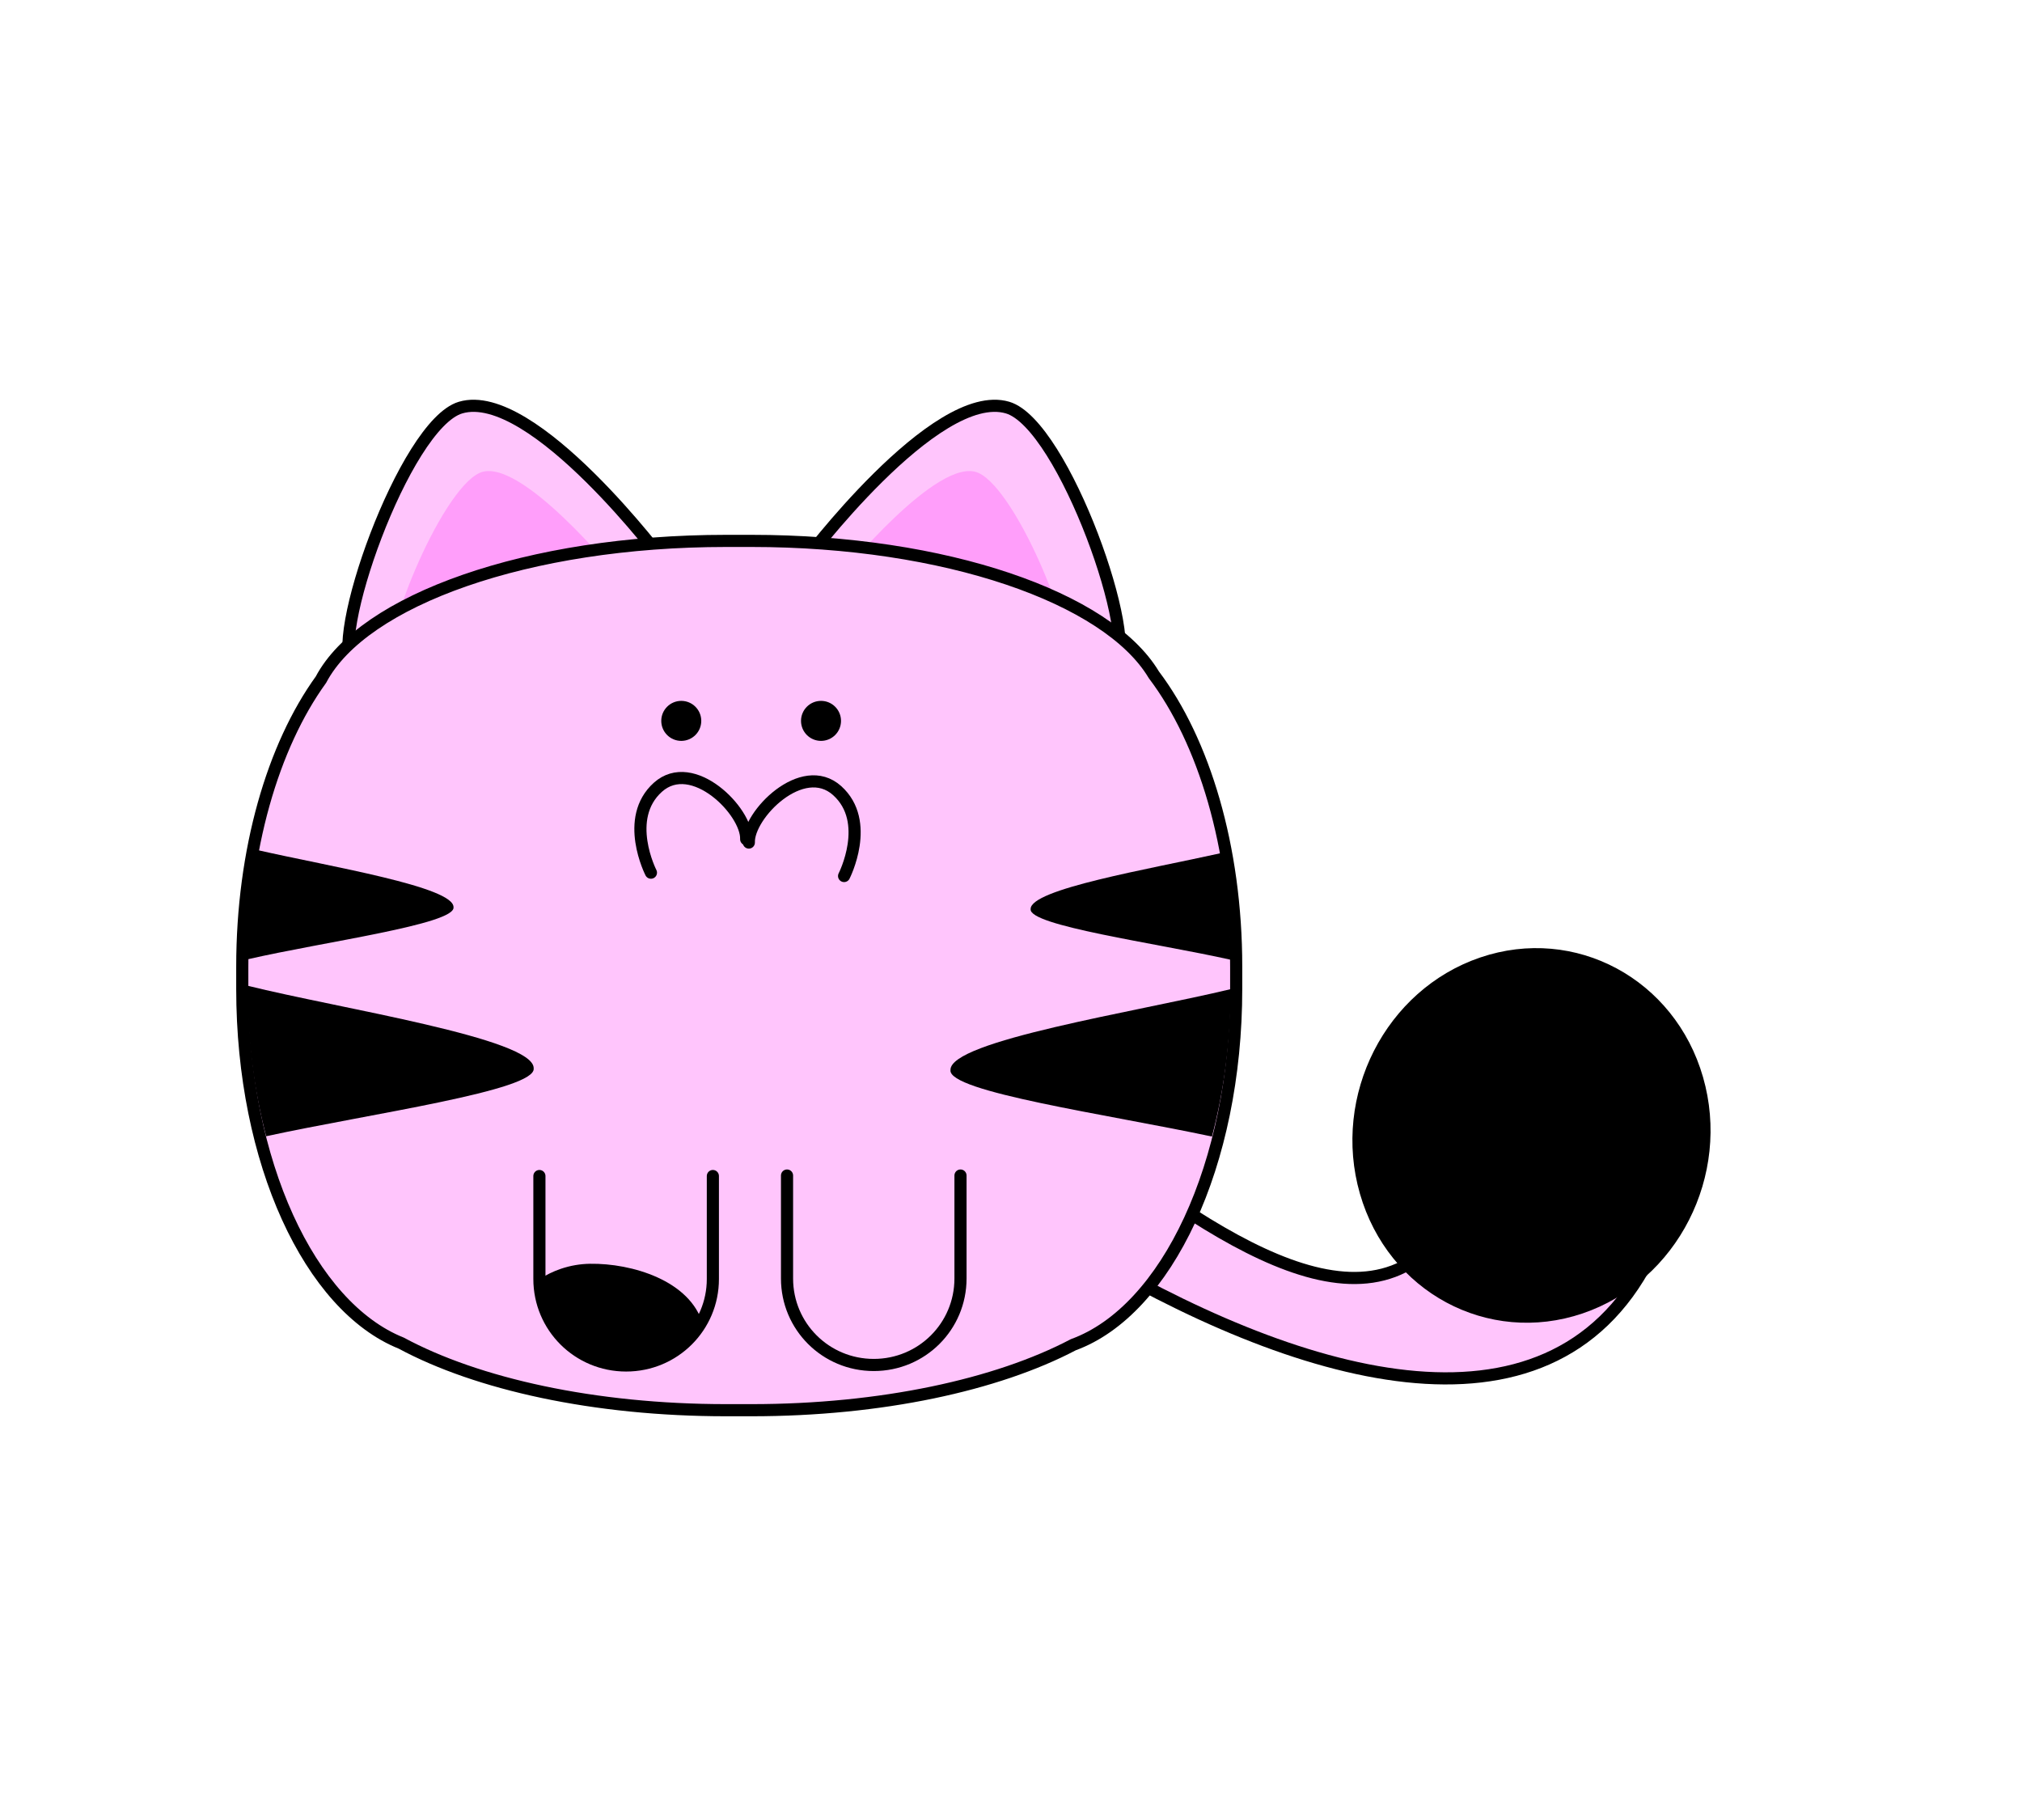
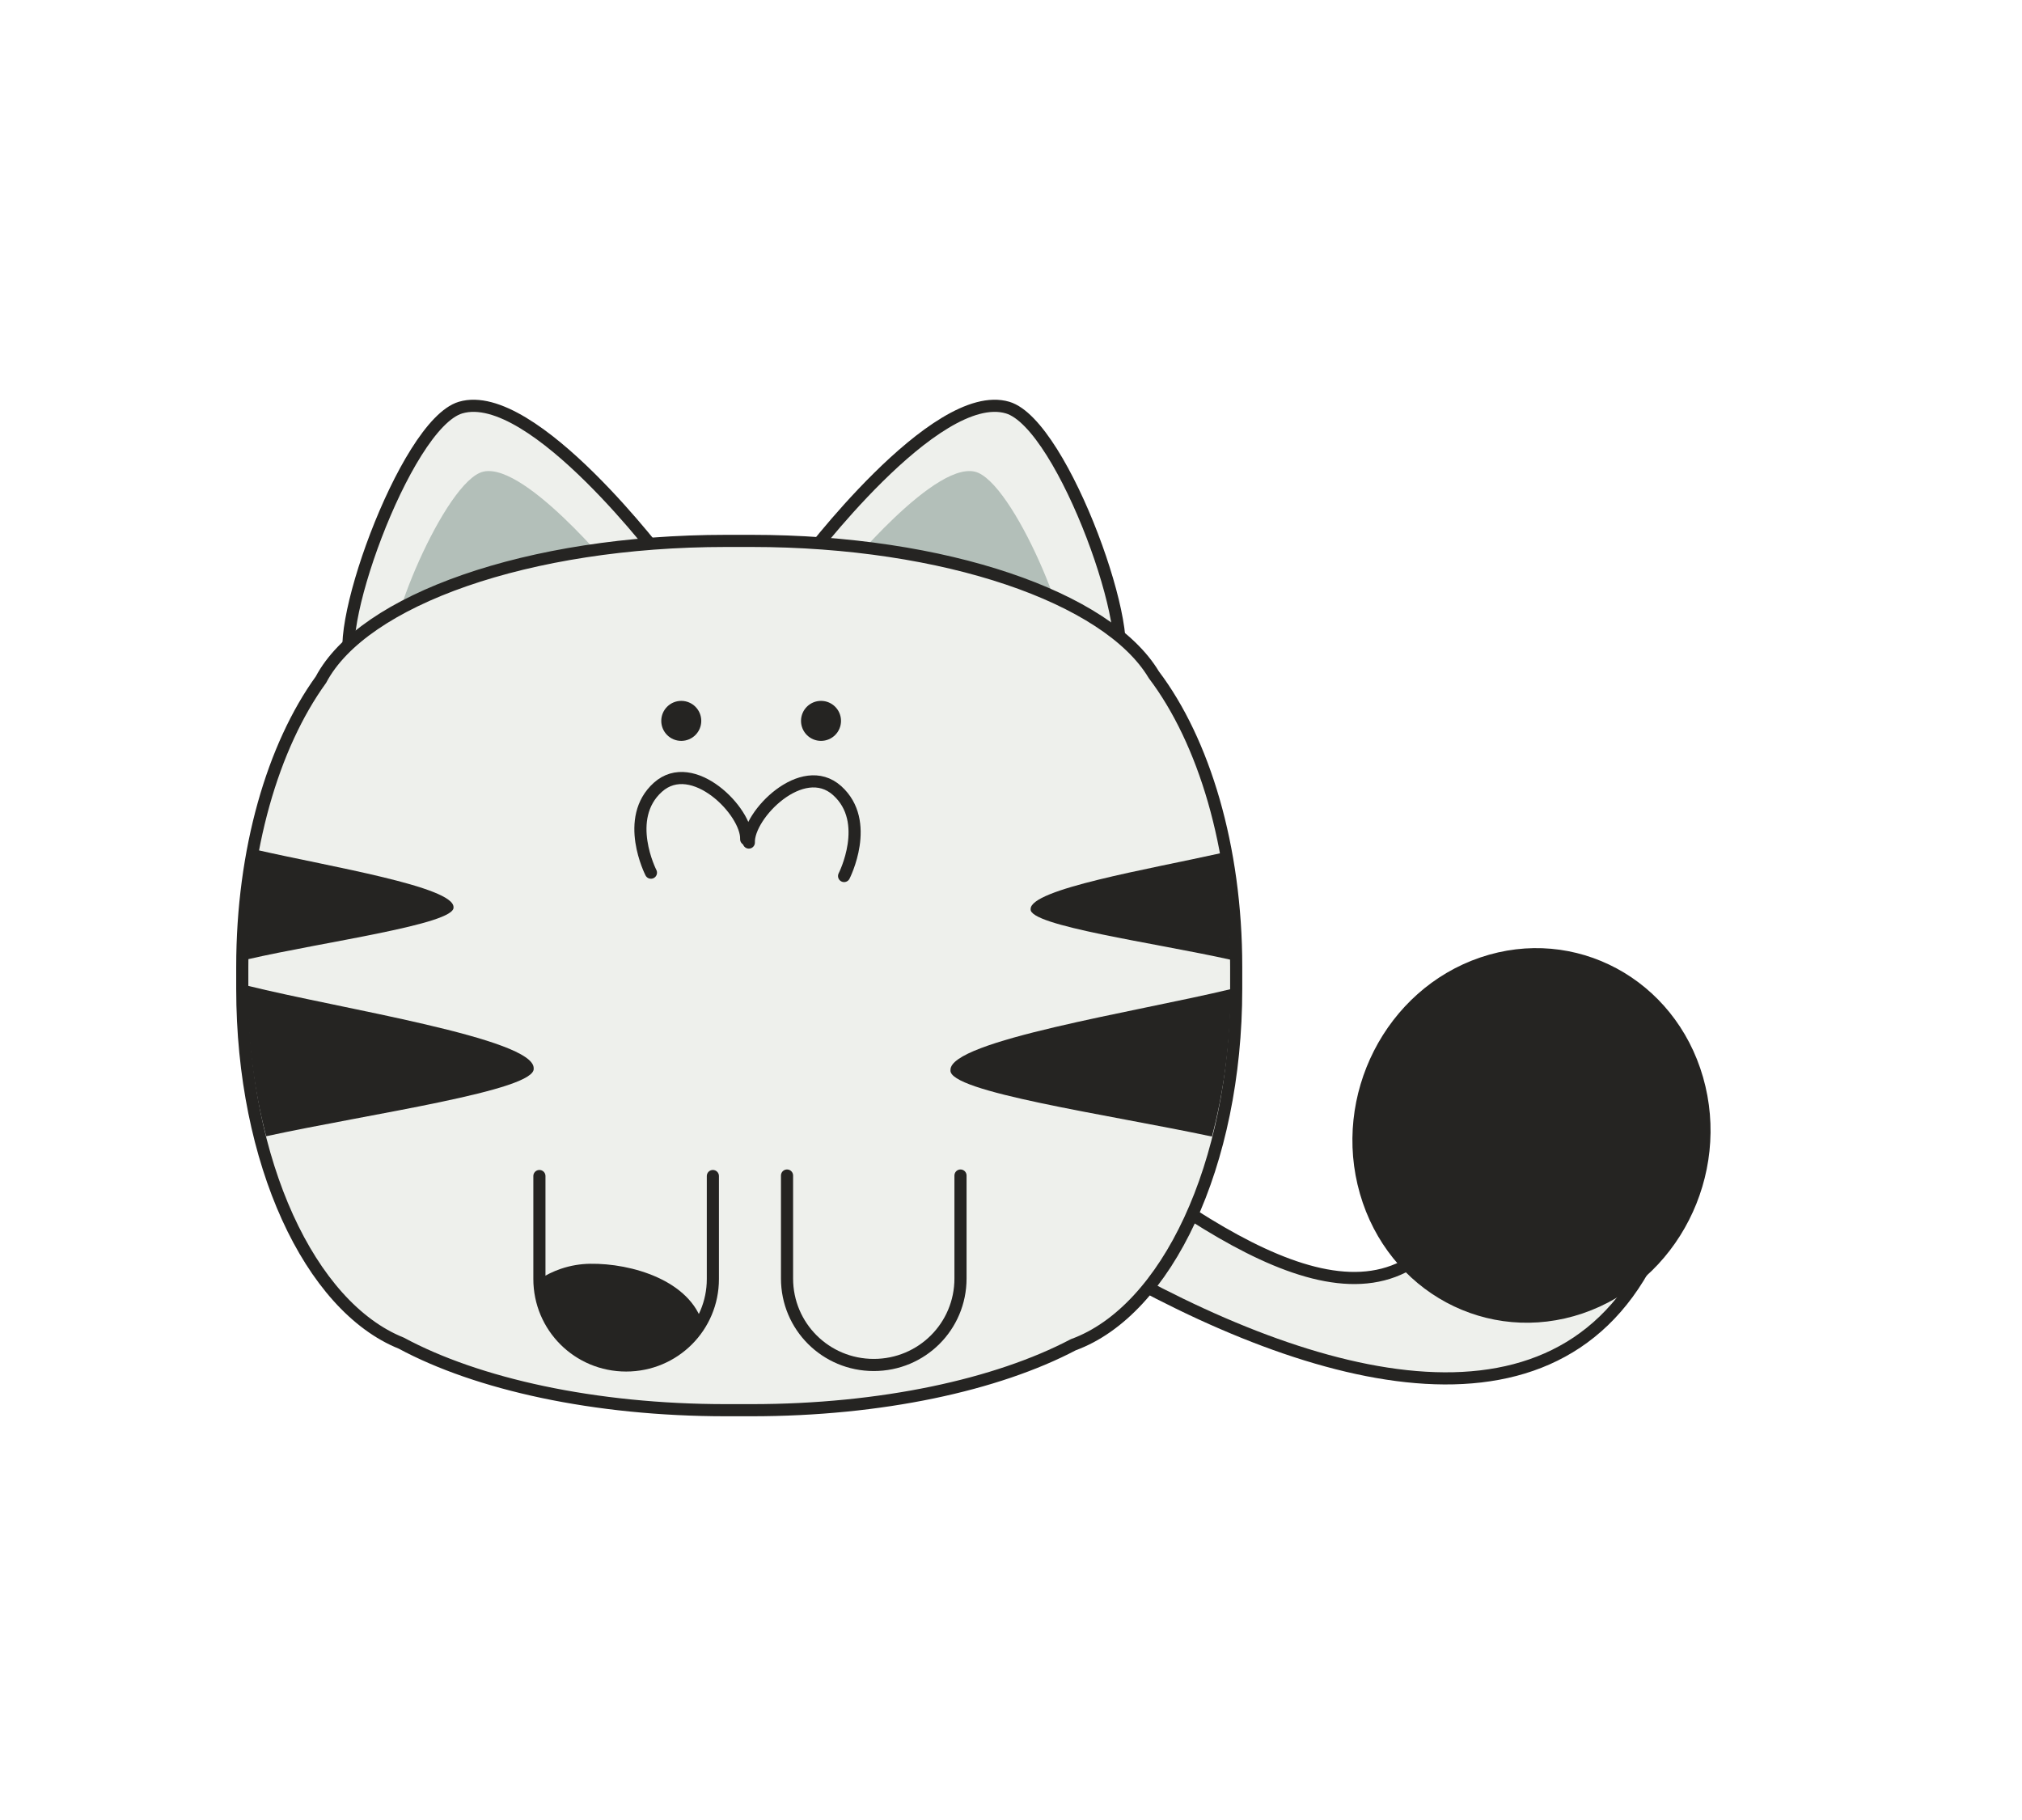
- <svg xmlns="http://www.w3.org/2000/svg" width="500" height="450" style="background-color:#FDFFDA" id="svg3082" version="1.1">
+ <svg xmlns="http://www.w3.org/2000/svg" width="500" height="450" style="background-color:#CEA055" id="svg3082" version="1.1">
  <defs id="defs3084" />
  <g id="layer1" transform="translate(-145,-285)">
    <g id="g3800">
-       <path id="path3972-4" d="M 319.695,509.997 C 371.434,504.054 486.58,672.972 512.573,564.643 512.573,564.643 577,529.515 556.82,586.699 516.706,700.368 314.849,532.327 319.695,509.997 z" style="fill:#FFC5FC;fill-opacity:1;stroke:#000;stroke-width:3;stroke-linecap:butt;stroke-linejoin:miter;stroke-miterlimit:4;stroke-opacity:1;stroke-dasharray:none" />
-       <path transform="matrix(0.1456165,0.5064202,-0.4882319,0.1657502,820.615,516.2888)" d="M -8.364,580.583 A 84.015,84.015 0 1 1 -176.394,580.583 84.015,84.015 0 1 1 -8.364,580.583 z" id="path3970-1-2" style="fill:#000;fill-opacity:1;fill-rule:evenodd;stroke:#000;stroke-width:5.759;stroke-miterlimit:4;stroke-opacity:1;stroke-dasharray:none" />
-       <path id="path3922-1-4" d="M 309.47,424.27 C 309.47,424.27 276.758,380.476 258.885,385.78 244.979,389.906 225.788,444.655 232.551,450.006" style="fill:#FFC5FC;fill-opacity:1;stroke:#000;stroke-width:3;stroke-linecap:round;stroke-linejoin:miter;stroke-miterlimit:4;stroke-opacity:1;stroke-dasharray:none" />
-       <path style="fill:#FFC5FC;fill-opacity:1;stroke:#000;stroke-width:3;stroke-linecap:round;stroke-linejoin:miter;stroke-miterlimit:4;stroke-opacity:1;stroke-dasharray:none" d="M 343.579,424.27 C 343.579,424.27 376.291,380.476 394.165,385.78 408.07,389.906 427.262,444.655 420.499,450.006" id="path3944" />
-       <path id="path3922-2-5-4" d="M 297.539,427.2 C 297.539,427.2 273.465,397.524 263.629,401.913 253.793,406.303 238.067,445.415 242.605,448.689" style="fill:#ff9efa;fill-opacity:1;stroke:none;stroke-width:3;stroke-miterlimit:4;stroke-dasharray:none" />
-       <path style="fill:#ff9efa;fill-opacity:1;stroke:none;stroke-width:3;stroke-miterlimit:4;stroke-dasharray:none" d="M 353.013,427.2 C 353.013,427.2 377.087,397.524 386.923,401.913 396.759,406.303 412.485,445.415 407.948,448.689" id="path3946" />
-       <path id="use3865" d="M 324.547,418.739 C 275.536,418.739 234.766,433.352 224.371,453.04 212.507,469.455 204.909,495.102 204.909,524.022 L 204.909,529.485 C 204.909,572.389 221.668,608.045 244.215,617.091 263.013,627.213 291.947,633.676 324.547,633.676 L 330.817,633.676 C 362.953,633.676 391.532,627.395 410.346,617.52 410.373,617.511 410.396,617.491 410.423,617.481 433.453,609.075 450.685,572.995 450.685,529.485 L 450.685,524.022 C 450.685,494.41 442.698,468.221 430.343,451.869 430.32,451.83 430.291,451.791 430.267,451.752 418.804,432.72 378.751,418.739 330.817,418.739 L 324.547,418.739 z" style="fill:#FFC5FC;fill-opacity:1;fill-rule:evenodd;stroke:#000;stroke-width:3;stroke-miterlimit:4;stroke-opacity:1;stroke-dasharray:none" />
-       <path style="fill:none;stroke:#000;stroke-width:3;stroke-linecap:round;stroke-linejoin:round;stroke-miterlimit:4;stroke-opacity:1;stroke-dasharray:none" d="M 305.964,500.77 C 305.964,500.77 299.094,487.357 307.681,479.652 316.268,471.947 329.762,485.645 329.516,492.494" id="use3888" />
-       <path style="fill:none;stroke:#000;stroke-width:3;stroke-linecap:round;stroke-linejoin:round;stroke-miterlimit:4;stroke-opacity:1;stroke-dasharray:none" d="M 353.726,501.598 C 353.726,501.598 360.595,488.185 352.009,480.48 343.422,472.775 329.928,486.473 330.173,493.322" id="use3890" />
-       <path id="path3970-1-2-7" d="M 290.894,597.471 C 288.512,597.508 286.077,597.904 283.675,598.72 281.772,599.367 280.008,600.246 278.368,601.296 278.409,613.105 287.974,622.602 299.83,622.602 305.424,622.602 310.497,620.495 314.307,617.022 314.168,616.321 318.995,613.113 318.795,612.417 315.69,601.607 301.216,597.312 290.894,597.471 z" style="fill:#000;fill-opacity:1;fill-rule:evenodd;stroke:none;stroke-width:3;stroke-miterlimit:4;stroke-dasharray:none" />
-       <path style="fill:none;stroke:#000;stroke-width:3;stroke-linecap:round;stroke-linejoin:round;stroke-miterlimit:4;stroke-opacity:1;stroke-dasharray:none" d="M 321.278,575.776 321.278,601.236 C 321.278,613.081 311.712,622.617 299.831,622.617 287.949,622.617 278.384,613.081 278.384,601.236 L 278.384,575.776" id="use3894" />
-       <path style="fill:none;stroke:#000;stroke-width:3;stroke-linecap:round;stroke-linejoin:round;stroke-miterlimit:4;stroke-opacity:1;stroke-dasharray:none" d="M 382.511,575.653 382.511,601.113 C 382.511,612.958 372.946,622.494 361.064,622.494 349.183,622.494 339.617,612.958 339.617,601.113 L 339.617,575.653" id="use3896" />
-       <path style="fill:#000;fill-opacity:1;fill-rule:evenodd;stroke:none;stroke-width:20.521;stroke-opacity:1;stroke-miterlimit:4;stroke-dasharray:none" id="use3892" d="M -133.816,441.064 A 34.214,33.454 0 1 1 -202.245,441.064 34.214,33.454 0 1 1 -133.816,441.064 z" transform="matrix(0.1445586,0,0,0.147844,337.7543,398.0304)" />
-       <path transform="matrix(0.1445586,0,0,0.147844,372.3109,398.0304)" d="M -133.816,441.064 A 34.214,33.454 0 1 1 -202.245,441.064 34.214,33.454 0 1 1 -133.816,441.064 z" id="use3898" style="fill:#000;fill-opacity:1;fill-rule:evenodd;stroke:none;stroke-width:20.521;stroke-opacity:1;stroke-miterlimit:4;stroke-dasharray:none" />
-       <path id="path3986" d="M 208.855,495.223 C 207.22,503.703 206.325,512.76 206.243,522.189 224.786,517.902 257.661,513.519 257.145,509.32 257.309,504.259 226.468,499.246 208.855,495.223 z" style="fill:#000;fill-opacity:1;stroke:none;stroke-width:3;stroke-miterlimit:4;stroke-dasharray:none" />
-       <path id="path3982" d="M 206.204,528.719 206.204,528.949 C 206.204,542.175 207.85,554.699 210.814,565.94 236.623,560.332 277.642,554.642 276.968,549.154 277.209,541.753 229.01,534.395 206.204,528.719 z" style="fill:#000;fill-opacity:1;stroke:none;stroke-width:3;stroke-miterlimit:4;stroke-dasharray:none" />
-       <path id="path3984" d="M 446.842,495.953 C 429.053,499.925 399.698,504.844 399.858,509.781 399.356,513.873 430.586,518.122 449.339,522.304 449.265,513.109 448.398,504.254 446.842,495.953 z" style="fill:#000;fill-opacity:1;stroke:none;stroke-width:3;stroke-miterlimit:4;stroke-dasharray:none" />
-       <path id="use3912" d="M 449.339,529.564 C 425.995,535.187 379.8,542.331 380.035,549.577 379.374,554.958 418.824,560.514 444.691,566.017 447.619,554.931 449.289,542.588 449.339,529.564 z" style="fill:#000;fill-opacity:1;stroke:none;stroke-width:3;stroke-miterlimit:4;stroke-dasharray:none" />
+       <path id="path3972-4" d="M 319.695,509.997 C 371.434,504.054 486.58,672.972 512.573,564.643 512.573,564.643 577,529.515 556.82,586.699 516.706,700.368 314.849,532.327 319.695,509.997 z" style="fill:#EEF0EC;fill-opacity:1;stroke:#252422;stroke-width:3;stroke-linecap:butt;stroke-linejoin:miter;stroke-miterlimit:4;stroke-opacity:1;stroke-dasharray:none" />
+       <path transform="matrix(0.1456165,0.5064202,-0.4882319,0.1657502,820.615,516.2888)" d="M -8.364,580.583 A 84.015,84.015 0 1 1 -176.394,580.583 84.015,84.015 0 1 1 -8.364,580.583 z" id="path3970-1-2" style="fill:#252422;fill-opacity:1;fill-rule:evenodd;stroke:#252422;stroke-width:5.759;stroke-miterlimit:4;stroke-opacity:1;stroke-dasharray:none" />
+       <path id="path3922-1-4" d="M 309.47,424.27 C 309.47,424.27 276.758,380.476 258.885,385.78 244.979,389.906 225.788,444.655 232.551,450.006" style="fill:#EEF0EC;fill-opacity:1;stroke:#252422;stroke-width:3;stroke-linecap:round;stroke-linejoin:miter;stroke-miterlimit:4;stroke-opacity:1;stroke-dasharray:none" />
+       <path style="fill:#EEF0EC;fill-opacity:1;stroke:#252422;stroke-width:3;stroke-linecap:round;stroke-linejoin:miter;stroke-miterlimit:4;stroke-opacity:1;stroke-dasharray:none" d="M 343.579,424.27 C 343.579,424.27 376.291,380.476 394.165,385.78 408.07,389.906 427.262,444.655 420.499,450.006" id="path3944" />
+       <path id="path3922-2-5-4" d="M 297.539,427.2 C 297.539,427.2 273.465,397.524 263.629,401.913 253.793,406.303 238.067,445.415 242.605,448.689" style="fill:#b3bfb9;fill-opacity:1;stroke:none;stroke-width:3;stroke-miterlimit:4;stroke-dasharray:none" />
+       <path style="fill:#b3bfb9;fill-opacity:1;stroke:none;stroke-width:3;stroke-miterlimit:4;stroke-dasharray:none" d="M 353.013,427.2 C 353.013,427.2 377.087,397.524 386.923,401.913 396.759,406.303 412.485,445.415 407.948,448.689" id="path3946" />
+       <path id="use3865" d="M 324.547,418.739 C 275.536,418.739 234.766,433.352 224.371,453.04 212.507,469.455 204.909,495.102 204.909,524.022 L 204.909,529.485 C 204.909,572.389 221.668,608.045 244.215,617.091 263.013,627.213 291.947,633.676 324.547,633.676 L 330.817,633.676 C 362.953,633.676 391.532,627.395 410.346,617.52 410.373,617.511 410.396,617.491 410.423,617.481 433.453,609.075 450.685,572.995 450.685,529.485 L 450.685,524.022 C 450.685,494.41 442.698,468.221 430.343,451.869 430.32,451.83 430.291,451.791 430.267,451.752 418.804,432.72 378.751,418.739 330.817,418.739 L 324.547,418.739 z" style="fill:#EEF0EC;fill-opacity:1;fill-rule:evenodd;stroke:#252422;stroke-width:3;stroke-miterlimit:4;stroke-opacity:1;stroke-dasharray:none" />
+       <path style="fill:none;stroke:#252422;stroke-width:3;stroke-linecap:round;stroke-linejoin:round;stroke-miterlimit:4;stroke-opacity:1;stroke-dasharray:none" d="M 305.964,500.77 C 305.964,500.77 299.094,487.357 307.681,479.652 316.268,471.947 329.762,485.645 329.516,492.494" id="use3888" />
+       <path style="fill:none;stroke:#252422;stroke-width:3;stroke-linecap:round;stroke-linejoin:round;stroke-miterlimit:4;stroke-opacity:1;stroke-dasharray:none" d="M 353.726,501.598 C 353.726,501.598 360.595,488.185 352.009,480.48 343.422,472.775 329.928,486.473 330.173,493.322" id="use3890" />
+       <path id="path3970-1-2-7" d="M 290.894,597.471 C 288.512,597.508 286.077,597.904 283.675,598.72 281.772,599.367 280.008,600.246 278.368,601.296 278.409,613.105 287.974,622.602 299.83,622.602 305.424,622.602 310.497,620.495 314.307,617.022 314.168,616.321 318.995,613.113 318.795,612.417 315.69,601.607 301.216,597.312 290.894,597.471 z" style="fill:#252422;fill-opacity:1;fill-rule:evenodd;stroke:none;stroke-width:3;stroke-miterlimit:4;stroke-dasharray:none" />
+       <path style="fill:none;stroke:#252422;stroke-width:3;stroke-linecap:round;stroke-linejoin:round;stroke-miterlimit:4;stroke-opacity:1;stroke-dasharray:none" d="M 321.278,575.776 321.278,601.236 C 321.278,613.081 311.712,622.617 299.831,622.617 287.949,622.617 278.384,613.081 278.384,601.236 L 278.384,575.776" id="use3894" />
+       <path style="fill:none;stroke:#252422;stroke-width:3;stroke-linecap:round;stroke-linejoin:round;stroke-miterlimit:4;stroke-opacity:1;stroke-dasharray:none" d="M 382.511,575.653 382.511,601.113 C 382.511,612.958 372.946,622.494 361.064,622.494 349.183,622.494 339.617,612.958 339.617,601.113 L 339.617,575.653" id="use3896" />
+       <path style="fill:#252422;fill-opacity:1;fill-rule:evenodd;stroke:none;stroke-width:20.521;stroke-opacity:1;stroke-miterlimit:4;stroke-dasharray:none" id="use3892" d="M -133.816,441.064 A 34.214,33.454 0 1 1 -202.245,441.064 34.214,33.454 0 1 1 -133.816,441.064 z" transform="matrix(0.1445586,0,0,0.147844,337.7543,398.0304)" />
+       <path transform="matrix(0.1445586,0,0,0.147844,372.3109,398.0304)" d="M -133.816,441.064 A 34.214,33.454 0 1 1 -202.245,441.064 34.214,33.454 0 1 1 -133.816,441.064 z" id="use3898" style="fill:#252422;fill-opacity:1;fill-rule:evenodd;stroke:none;stroke-width:20.521;stroke-opacity:1;stroke-miterlimit:4;stroke-dasharray:none" />
+       <path id="path3986" d="M 208.855,495.223 C 207.22,503.703 206.325,512.76 206.243,522.189 224.786,517.902 257.661,513.519 257.145,509.32 257.309,504.259 226.468,499.246 208.855,495.223 z" style="fill:#252422;fill-opacity:1;stroke:none;stroke-width:3;stroke-miterlimit:4;stroke-dasharray:none" />
+       <path id="path3982" d="M 206.204,528.719 206.204,528.949 C 206.204,542.175 207.85,554.699 210.814,565.94 236.623,560.332 277.642,554.642 276.968,549.154 277.209,541.753 229.01,534.395 206.204,528.719 z" style="fill:#252422;fill-opacity:1;stroke:none;stroke-width:3;stroke-miterlimit:4;stroke-dasharray:none" />
+       <path id="path3984" d="M 446.842,495.953 C 429.053,499.925 399.698,504.844 399.858,509.781 399.356,513.873 430.586,518.122 449.339,522.304 449.265,513.109 448.398,504.254 446.842,495.953 z" style="fill:#252422;fill-opacity:1;stroke:none;stroke-width:3;stroke-miterlimit:4;stroke-dasharray:none" />
+       <path id="use3912" d="M 449.339,529.564 C 425.995,535.187 379.8,542.331 380.035,549.577 379.374,554.958 418.824,560.514 444.691,566.017 447.619,554.931 449.289,542.588 449.339,529.564 z" style="fill:#252422;fill-opacity:1;stroke:none;stroke-width:3;stroke-miterlimit:4;stroke-dasharray:none" />
    </g>
  </g>
</svg>
